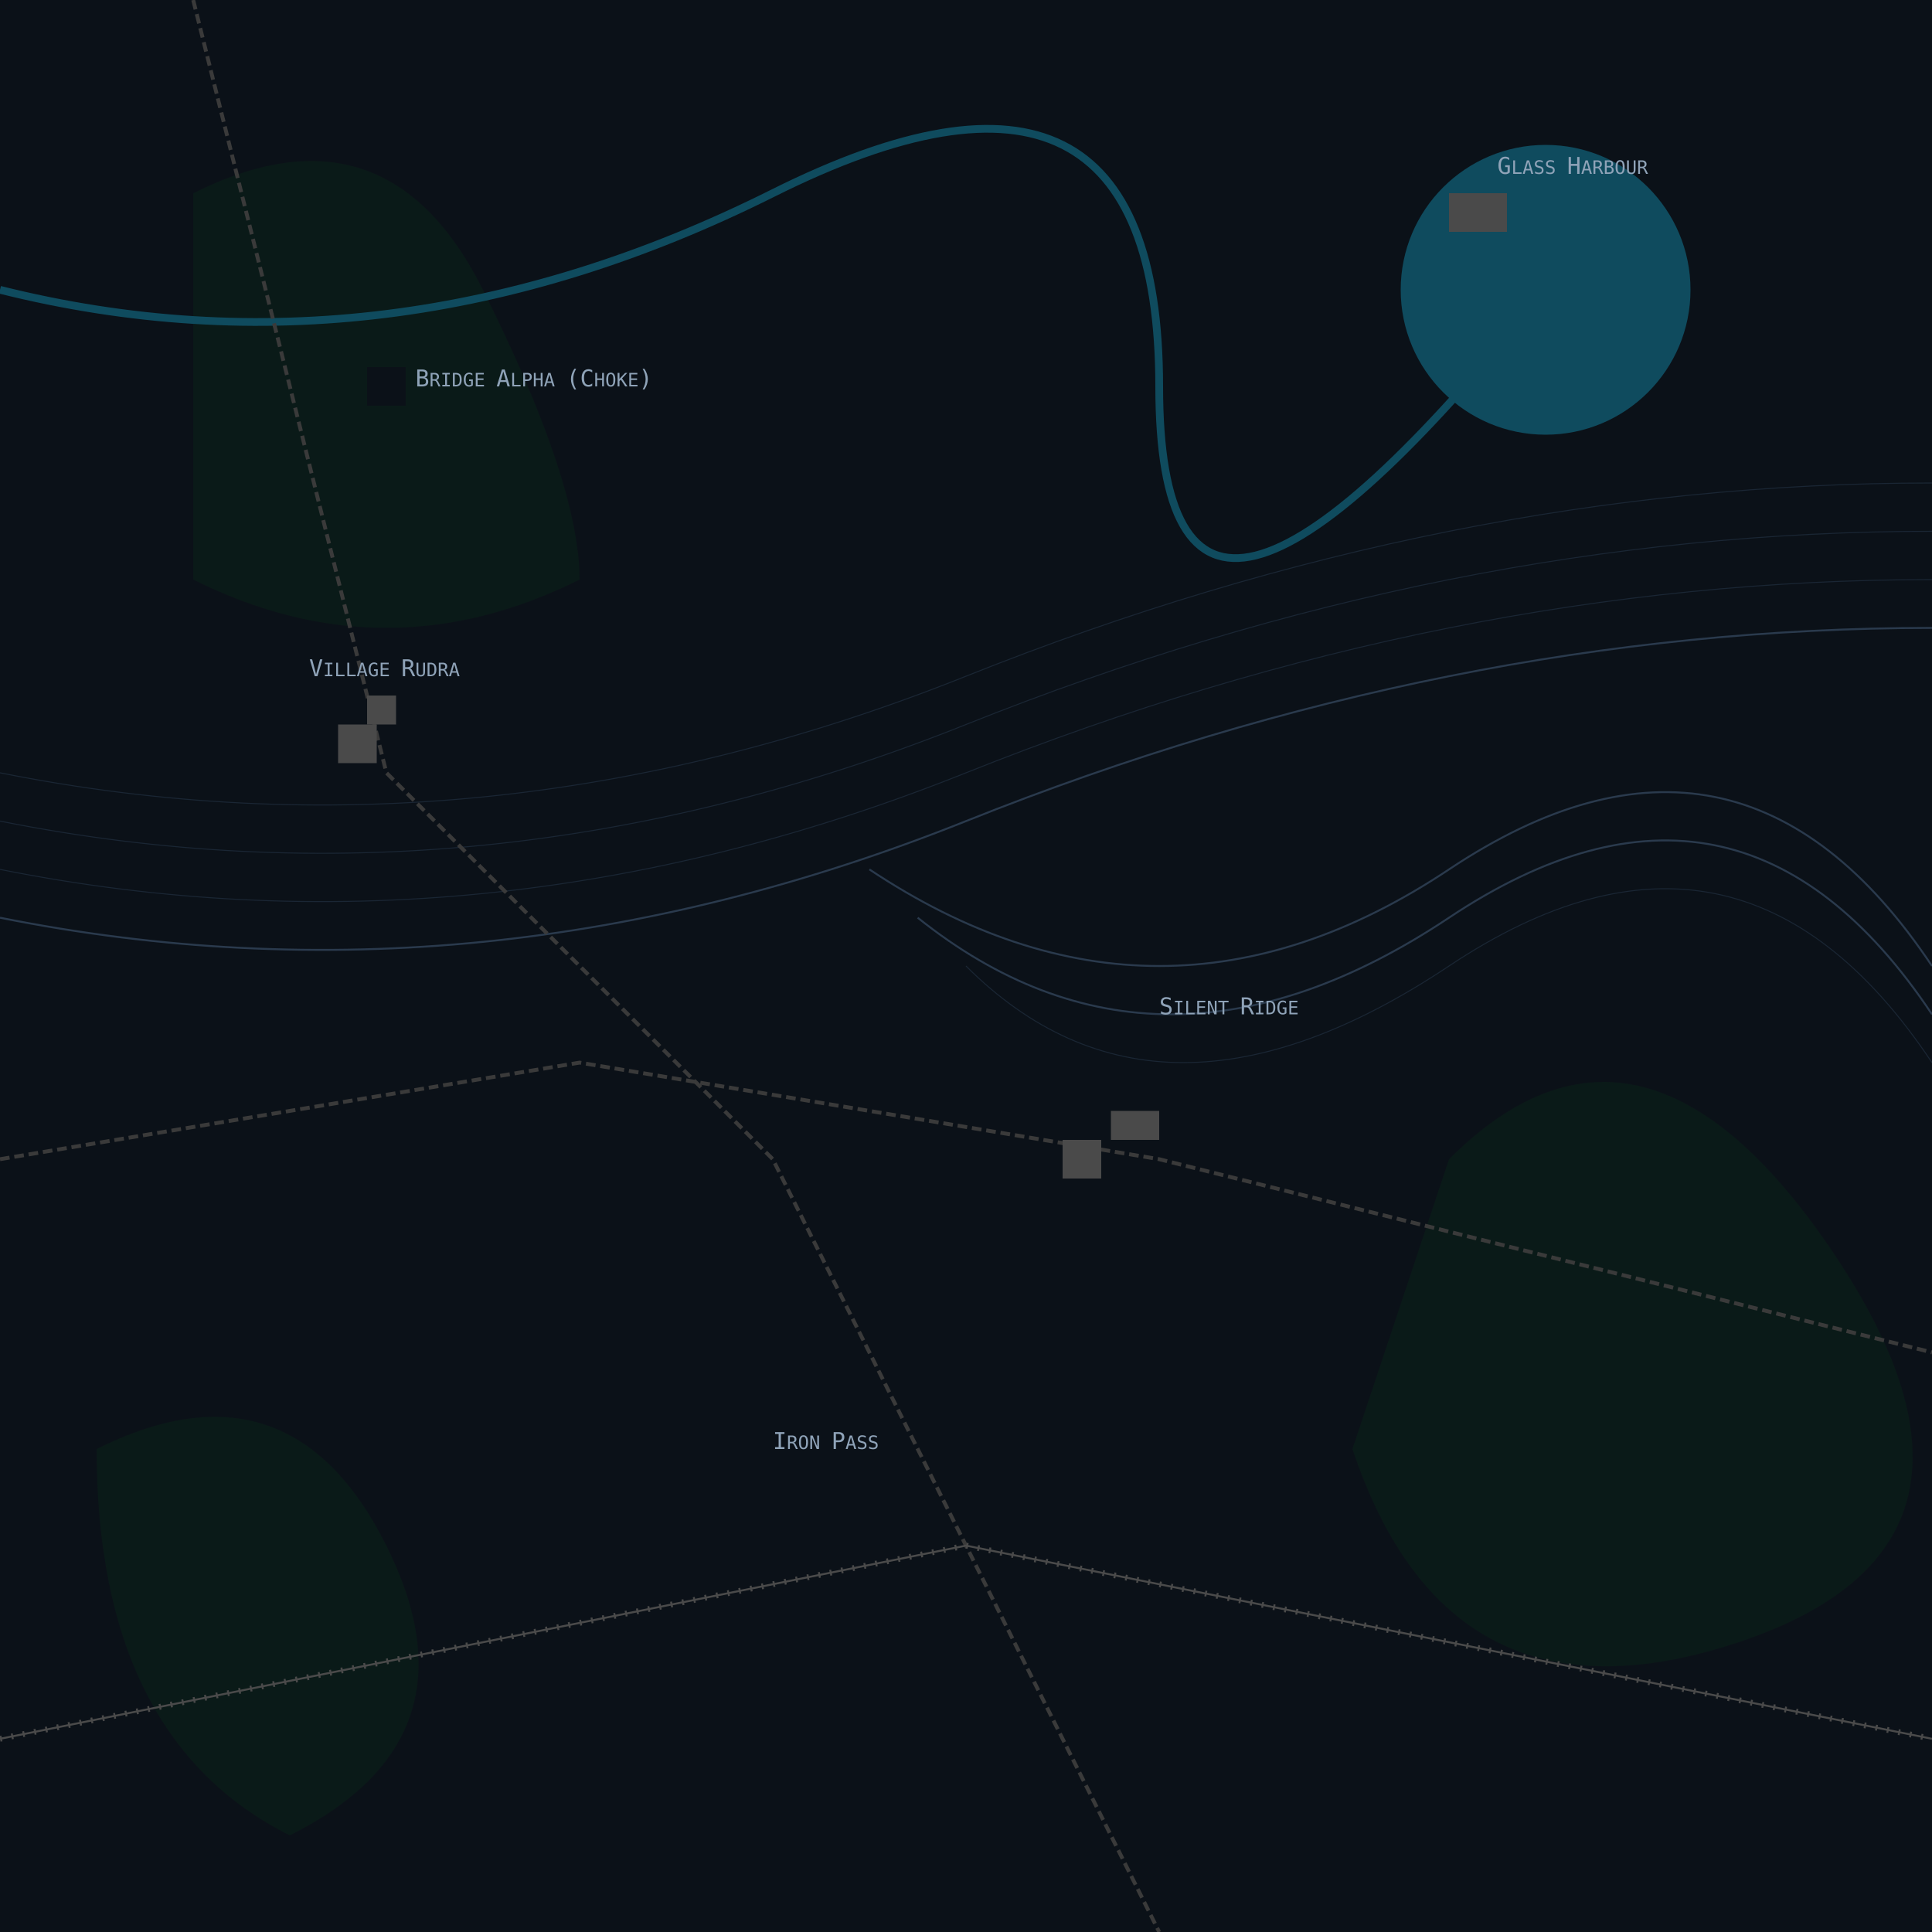
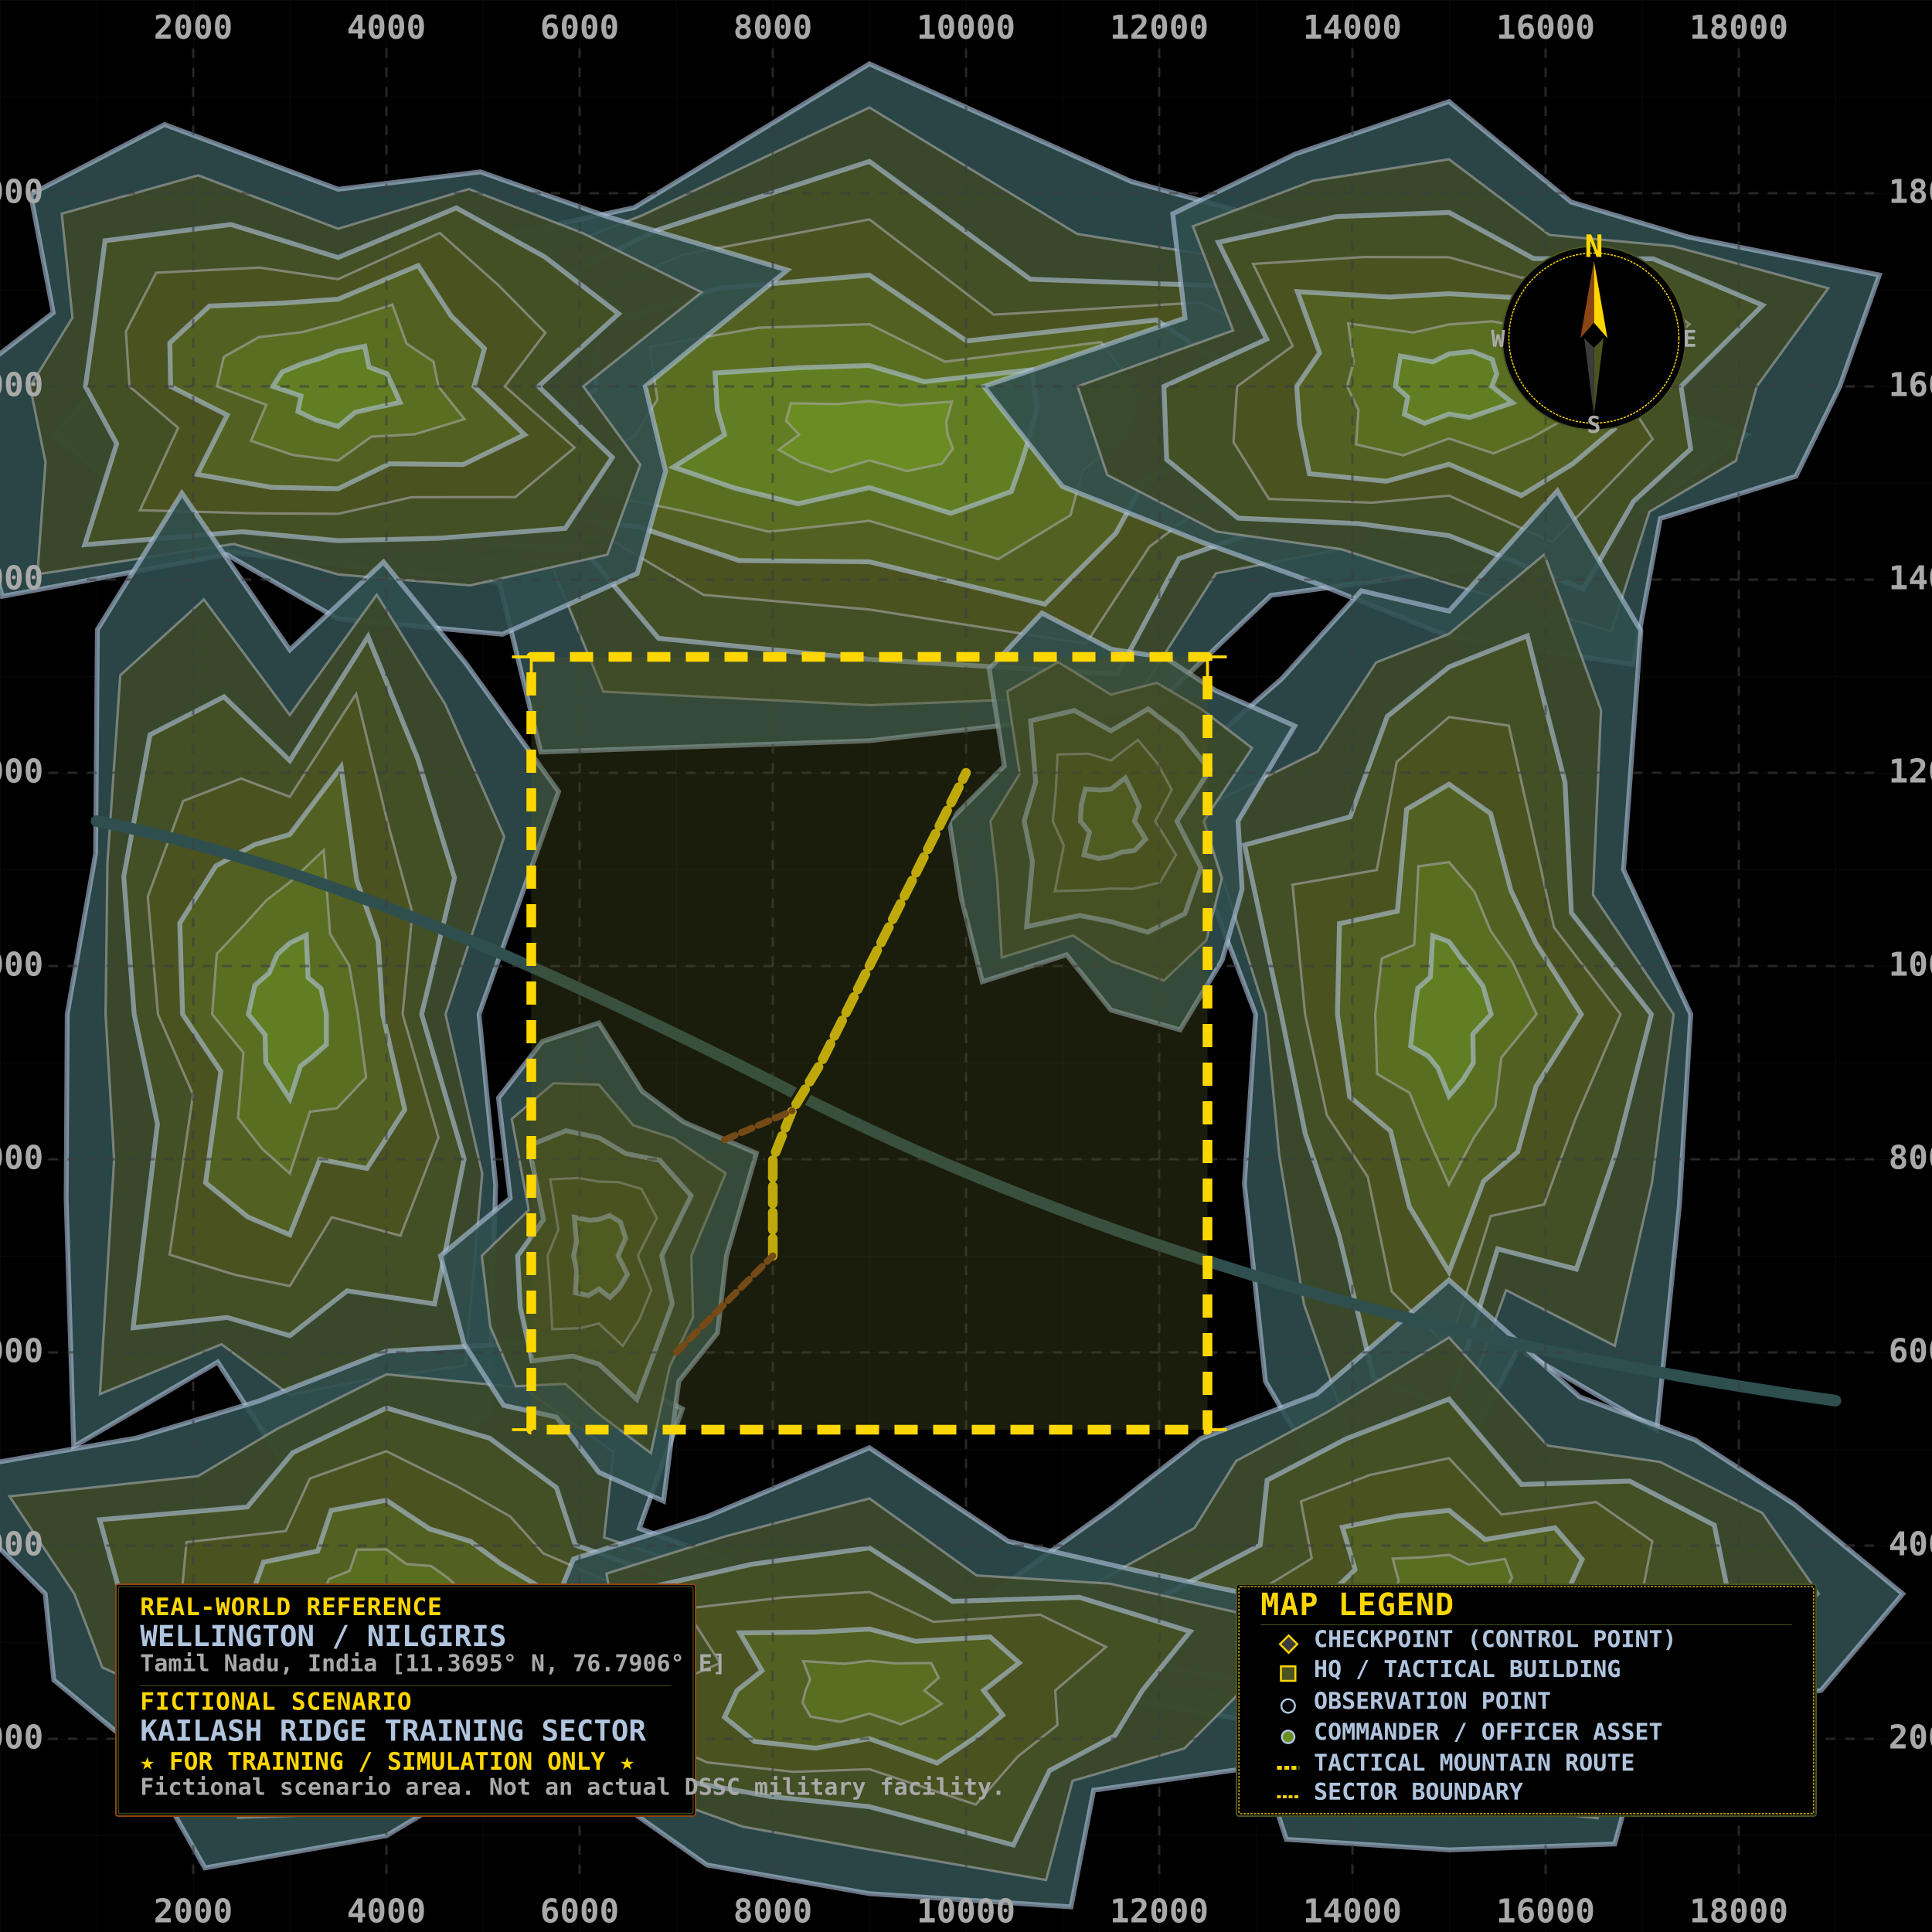
- <svg xmlns="http://www.w3.org/2000/svg" viewBox="0 0 2000 2000" width="2000" height="2000">
+ <svg xmlns="http://www.w3.org/2000/svg" viewBox="0 0 20000 20000" width="20000" height="20000">
  <defs>
    <style>
-       .bg { fill: #0B1118; }
-       .contour-light { stroke: #1A2634; stroke-width: 1; fill: none; }
-       .contour-bold { stroke: #2A3A4D; stroke-width: 2; fill: none; }
-       .water { stroke: #0f4b5e; stroke-width: 8; fill: none; }
-       .lake { fill: #0f4b5e; }
-       .forest { fill: #0a1f18; opacity: 0.6; }
-       .road { stroke: #3a3a3a; stroke-width: 4; fill: none; stroke-dasharray: 10 5; }
-       .rail { stroke: #4a4a4a; stroke-width: 2; fill: none; }
-       .rail-tie { stroke: #4a4a4a; stroke-width: 6; stroke-dasharray: 2 10; fill: none; }
-       .village { fill: #4a4a4a; }
-       .label { fill: #8FA3B8; font-family: 'JetBrains Mono', monospace; font-size: 24px; font-variant: small-caps; }
+       .bg { fill: #000000; }
+       .river { stroke: #2F4F4F; stroke-width: 120; fill: none; stroke-linecap: round; }
+       .road-saddle { stroke: #8B4513; stroke-width: 140; fill: none; stroke-linecap: round; }
+       .route-casing { stroke: #000000; stroke-width: 160; fill: none; stroke-linecap: round; }
+       .route-main { stroke: #FFD700; stroke-width: 100; stroke-dasharray: 180 90; fill: none; stroke-linecap: round; stroke-linejoin: round; }
+       .route-sec { stroke: #8B4513; stroke-width: 70; stroke-dasharray: 120 70; fill: none; stroke-linecap: round; }
+       
+       .sector-poly { fill: #4B5320; fill-opacity: 0.35; stroke: #FFD700; stroke-width: 100; stroke-dasharray: 240 160; stroke-linejoin: round; }
+       
+       .panel-bg { fill: #000000; stroke: #4B5320; stroke-width: 16; }
+       .panel-ref { fill: #000000; stroke: #8B4513; stroke-width: 16; }
+       .panel-accent { stroke: #FFD700; stroke-width: 10; fill: none; }
+       
+       .title-large { fill: #FFD700; font-family: 'Black Ops One', 'JetBrains Mono', monospace; font-size: 480px; font-weight: 900; letter-spacing: 16px; }
+       .title-sub { fill: #B0C4DE; font-family: 'JetBrains Mono', monospace; font-size: 320px; font-weight: 800; letter-spacing: 10px; }
+       .text-body { fill: #A9A9A9; font-family: 'JetBrains Mono', monospace; font-size: 240px; font-weight: 600; }
+       .text-steel { fill: #B0C4DE; font-family: 'JetBrains Mono', monospace; font-size: 300px; font-weight: 800; }
+       .text-gold { fill: #FFD700; font-family: 'JetBrains Mono', monospace; font-size: 250px; font-weight: 800; }
    </style>
+     <pattern id="military-grid" width="1000" height="1000" patternUnits="userSpaceOnUse">
+       <path d="M 1000 0 L 0 0 0 1000" fill="none" stroke="#3C3C3D" stroke-width="8" opacity="0.3" />
+     </pattern>
  </defs>
-   <rect class="bg" width="2000" height="2000" />
-   <path class="forest" d="M200,200 Q400,100 500,300 T600,600 Q400,700 200,600 Z" />
-   <path class="forest" d="M1500,1200 Q1700,1000 1900,1300 T1800,1700 Q1500,1800 1400,1500 Z" />
-   <path class="forest" d="M100,1500 Q300,1400 400,1600 T300,1900 Q100,1800 100,1500 Z" />
-   <path class="contour-light" d="M0,800 Q500,900 1000,700 T2000,500" />
-   <path class="contour-light" d="M0,850 Q500,950 1000,750 T2000,550" />
-   <path class="contour-light" d="M0,900 Q500,1000 1000,800 T2000,600" />
-   <path class="contour-bold" d="M0,950 Q500,1050 1000,850 T2000,650" />
-   <path class="contour-light" d="M1000,1000 Q1200,1200 1500,1000 T2000,1100" />
-   <path class="contour-bold" d="M950,950 Q1200,1150 1500,950 T2000,1050" />
-   <path class="contour-bold" d="M900,900 Q1200,1100 1500,900 T2000,1000" />
-   <path class="water" d="M0,300 Q400,400 800,200 T1200,400 T1600,300" />
-   <circle class="lake" cx="1600" cy="300" r="150" />
-   <path class="road" d="M200,0 L400,800 L800,1200 L1200,2000" />
-   <path class="road" d="M0,1200 L600,1100 L1200,1200 L2000,1400" />
-   <path class="rail" d="M0,1800 L1000,1600 L2000,1800" />
-   <path class="rail-tie" d="M0,1800 L1000,1600 L2000,1800" />
-   <rect class="village" x="350" y="750" width="40" height="40" />
-   <rect class="village" x="380" y="720" width="30" height="30" />
-   <rect class="village" x="1150" y="1150" width="50" height="30" />
-   <rect class="village" x="1100" y="1180" width="40" height="40" />
-   <rect class="village" x="1500" y="200" width="60" height="40" />
-   <rect class="bg" x="380" y="380" width="40" height="40" fill="#E6EDF3" />
-   <text x="430" y="400" class="label">Bridge Alpha (Choke)</text>
-   <text x="1200" y="1050" class="label">Silent Ridge</text>
-   <text x="800" y="1500" class="label">Iron Pass</text>
-   <text x="1550" y="180" class="label">Glass Harbour</text>
-   <text x="320" y="700" class="label">Village Rudra</text>
+   <rect class="bg" width="20000" height="20000" />
+   <rect width="20000" height="20000" fill="url(#military-grid)" />
+   <g id="mountain-massifs">
+     <path d="M 18084,4500 L 16399,5726 L 13157,6163 L 11932,7331 L 9000,7668 L 5598,7785 L 5169,6032 L 1948,5668 L 568,4500 L 1637,3280 L 4330,2632 L 6566,2149 L 9000,661 L 11713,1880 L 13996,2502 L 14902,3522 L 18084,4500 Z" fill="#2F4F4F" fill-opacity="0.88" stroke="#B0C4DE" stroke-width="50" stroke-opacity="0.6" />
+     <path d="M 17019,4500 L 14938,5484 L 12588,5935 L 11787,7192 L 9000,7300 L 6246,7160 L 5698,5821 L 2293,5611 L 1551,4500 L 3094,3521 L 4964,2885 L 6648,2229 L 9000,1113 L 11152,2422 L 13322,2771 L 14701,3556 L 17019,4500 Z" fill="#3B4928" fill-opacity="0.88" stroke="#A9A9A9" stroke-width="25" stroke-opacity="0.6" />
+     <path d="M 15688,4500 L 13660,5272 L 12206,5783 L 11567,6979 L 9000,6826 L 6817,6608 L 6038,5685 L 2821,5524 L 2801,4500 L 4367,3732 L 5409,3064 L 6806,2381 L 9000,1671 L 10666,2891 L 12835,2966 L 14316,3619 L 15688,4500 Z" fill="#445124" fill-opacity="0.88" stroke="#B0C4DE" stroke-width="50" stroke-opacity="0.6" />
+     <path d="M 14252,4500 L 12637,5103 L 11899,5660 L 11241,6664 L 9000,6310 L 7283,6158 L 6304,5578 L 3605,5394 L 4156,4500 L 5385,3901 L 5780,3212 L 7070,2636 L 9000,2271 L 10287,3257 L 12424,3131 L 13676,3725 L 14252,4500 Z" fill="#4B5320" fill-opacity="0.88" stroke="#A9A9A9" stroke-width="25" stroke-opacity="0.6" />
+     <path d="M 12874,4500 L 11851,4972 L 11551,5521 L 10817,6255 L 9000,5816 L 7651,5803 L 6612,5455 L 4625,5225 L 5452,4500 L 6167,4031 L 6192,3377 L 7431,2985 L 9000,2848 L 10005,3529 L 11971,3312 L 12800,3870 L 12874,4500 Z" fill="#536221" fill-opacity="0.88" stroke="#B0C4DE" stroke-width="50" stroke-opacity="0.6" />
+     <path d="M 11667,4500 L 11209,4866 L 11082,5333 L 10334,5788 L 9000,5392 L 7959,5505 L 7040,5284 L 5789,5032 L 6578,4500 L 6805,4136 L 6725,3590 L 7853,3392 L 9000,3356 L 9783,3744 L 11397,3541 L 11779,4039 L 11667,4500 Z" fill="#5B7122" fill-opacity="0.88" stroke="#A9A9A9" stroke-width="25" stroke-opacity="0.6" />
+     <path d="M 10662,4500 L 10584,4762 L 10470,5088 L 9843,5314 L 9000,5048 L 8260,5215 L 7612,5055 L 6971,4836 L 7501,4500 L 7425,4239 L 7402,3861 L 8281,3806 L 9000,3784 L 9568,3951 L 10679,3828 L 10741,4211 L 10662,4500 Z" fill="#638022" fill-opacity="0.88" stroke="#B0C4DE" stroke-width="50" stroke-opacity="0.6" />
+     <path d="M 9810,4500 L 9866,4644 L 9750,4800 L 9391,4877 L 9000,4766 L 8599,4887 L 8291,4784 L 8060,4656 L 8272,4500 L 8138,4357 L 8186,4174 L 8672,4183 L 9000,4151 L 9315,4196 L 9855,4158 L 9796,4368 L 9810,4500 Z" fill="#6B8E23" fill-opacity="0.88" stroke="#A9A9A9" stroke-width="25" stroke-opacity="0.6" />
+     <path d="M 19046,4000 L 18592,4930 L 17188,5367 L 16909,6881 L 15000,6590 L 13645,6045 L 12428,5608 L 10998,5036 L 10185,4000 L 12267,3293 L 12140,2213 L 13406,1595 L 15000,1051 L 16265,2092 L 17475,2453 L 19455,2847 L 19046,4000 Z" fill="#2F4F4F" fill-opacity="0.88" stroke="#B0C4DE" stroke-width="50" stroke-opacity="0.6" />
+     <path d="M 18186,4000 L 17972,4769 L 17075,5297 L 16681,6537 L 15000,6043 L 13883,5685 L 12596,5503 L 11462,4916 L 11155,4000 L 12765,3421 L 12349,2343 L 13589,1872 L 15000,1649 L 16039,2432 L 17321,2549 L 18926,2984 L 18186,4000 Z" fill="#3B4928" fill-opacity="0.88" stroke="#A9A9A9" stroke-width="25" stroke-opacity="0.6" />
+     <path d="M 17402,4000 L 17502,4648 L 16908,5192 L 16390,6098 L 15000,5545 L 14059,5420 L 12817,5364 L 12077,4757 L 12049,4000 L 13112,3511 L 12612,2508 L 13835,2242 L 15000,2199 L 15877,2677 L 17113,2679 L 18247,3160 L 17402,4000 Z" fill="#445124" fill-opacity="0.88" stroke="#B0C4DE" stroke-width="50" stroke-opacity="0.6" />
+     <path d="M 16755,4000 L 17109,4546 L 16644,5028 L 16068,5611 L 15000,5131 L 14202,5204 L 13136,5165 L 12769,4577 L 12806,4000 L 13382,3581 L 12972,2732 L 14113,2661 L 15000,2663 L 15746,2874 L 16809,2870 L 17490,3355 L 16755,4000 Z" fill="#4B5320" fill-opacity="0.88" stroke="#A9A9A9" stroke-width="25" stroke-opacity="0.6" />
+     <path d="M 16248,4000 L 16708,4442 L 16282,4801 L 15749,5130 L 15000,4806 L 14349,4982 L 13554,4904 L 13453,4400 L 13423,4000 L 13660,3653 L 13431,3019 L 14387,3075 L 15000,3040 L 15612,3077 L 16405,3122 L 16741,3549 L 16248,4000 Z" fill="#536221" fill-opacity="0.88" stroke="#B0C4DE" stroke-width="50" stroke-opacity="0.6" />
+     <path d="M 15836,4000 L 16233,4319 L 15852,4532 L 15460,4694 L 15000,4540 L 14527,4713 L 14038,4601 L 14063,4243 L 13945,4000 L 14013,3744 L 13956,3348 L 14630,3442 L 15000,3358 L 15447,3326 L 15934,3416 L 16067,3724 L 15836,4000 Z" fill="#5B7122" fill-opacity="0.88" stroke="#A9A9A9" stroke-width="25" stroke-opacity="0.6" />
+     <path d="M 15444,4000 L 15657,4170 L 15407,4255 L 15213,4322 L 15000,4286 L 14747,4382 L 14538,4289 L 14572,4111 L 14446,4000 L 14466,3862 L 14497,3685 L 14832,3746 L 15000,3663 L 15240,3638 L 15448,3720 L 15493,3872 L 15444,4000 Z" fill="#638022" fill-opacity="0.88" stroke="#B0C4DE" stroke-width="50" stroke-opacity="0.6" />
+     <path d="M 6680,4000 L 6890,4878 L 6597,5936 L 5200,6566 L 3500,6408 L 2347,5740 L 23,6173 L -294,4982 L -439,4000 L 551,3237 L 317,2011 L 1703,1289 L 3500,1959 L 4972,1779 L 6303,2248 L 8150,2796 L 6680,4000 Z" fill="#2F4F4F" fill-opacity="0.88" stroke="#B0C4DE" stroke-width="50" stroke-opacity="0.6" />
+     <path d="M 6038,4000 L 6628,4810 L 6287,5742 L 4865,6060 L 3500,5947 L 2419,5631 L 387,5945 L 471,4784 L 311,4000 L 750,3288 L 639,2212 L 2052,1815 L 3500,2368 L 4854,1957 L 6036,2415 L 7263,3026 L 6038,4000 Z" fill="#3B4928" fill-opacity="0.88" stroke="#A9A9A9" stroke-width="25" stroke-opacity="0.6" />
+     <path d="M 5574,4000 L 6339,4735 L 5852,5470 L 4542,5572 L 3500,5597 L 2503,5504 L 877,5639 L 1208,4593 L 884,4000 L 976,3347 L 1087,2492 L 2389,2324 L 3500,2666 L 4724,2152 L 5642,2661 L 6404,3248 L 5574,4000 Z" fill="#445124" fill-opacity="0.88" stroke="#B0C4DE" stroke-width="50" stroke-opacity="0.6" />
+     <path d="M 5226,4000 L 5948,4634 L 5334,5146 L 4260,5147 L 3500,5319 L 2629,5314 L 1449,5282 L 1844,4429 L 1340,4000 L 1303,3431 L 1617,2823 L 2685,2770 L 3500,2890 L 4553,2411 L 5166,2959 L 5646,3445 L 5226,4000 Z" fill="#4B5320" fill-opacity="0.88" stroke="#A9A9A9" stroke-width="25" stroke-opacity="0.6" />
+     <path d="M 4908,4000 L 5431,4500 L 4795,4809 L 4031,4801 L 3500,5060 L 2808,5045 L 2042,4911 L 2352,4297 L 1766,4000 L 1758,3549 L 2168,3168 L 2928,3137 L 3500,3097 L 4329,2749 L 4669,3269 L 5015,3608 L 4908,4000 Z" fill="#536221" fill-opacity="0.88" stroke="#B0C4DE" stroke-width="50" stroke-opacity="0.6" />
+     <path d="M 4538,4000 L 4809,4339 L 4293,4496 L 3845,4520 L 3500,4769 L 3029,4710 L 2598,4564 L 2756,4192 L 2245,4000 L 2317,3694 L 2682,3489 L 3128,3438 L 3500,3336 L 4062,3153 L 4209,3557 L 4488,3744 L 4538,4000 Z" fill="#5B7122" fill-opacity="0.88" stroke="#A9A9A9" stroke-width="25" stroke-opacity="0.6" />
+     <path d="M 4068,4000 L 4142,4166 L 3862,4226 L 3678,4268 L 3500,4415 L 3270,4347 L 3084,4260 L 3116,4099 L 2824,4000 L 2921,3850 L 3126,3766 L 3309,3711 L 3500,3637 L 3776,3584 L 3820,3800 L 4006,3869 L 4068,4000 Z" fill="#638022" fill-opacity="0.88" stroke="#B0C4DE" stroke-width="50" stroke-opacity="0.6" />
+     <path d="M 4959,10500 L 5131,12265 L 5065,14629 L 3994,15300 L 3000,15255 L 2254,14100 L 763,14974 L 685,12418 L 696,10500 L 990,8835 L 1008,6517 L 1883,5106 L 3000,6727 L 3970,5818 L 4819,6862 L 5783,8195 L 4959,10500 Z" fill="#2F4F4F" fill-opacity="0.88" stroke="#B0C4DE" stroke-width="50" stroke-opacity="0.6" />
+     <path d="M 4612,10500 L 4992,12150 L 4818,14135 L 3784,14285 L 3000,14440 L 2293,13916 L 1035,14431 L 1181,12007 L 1093,10500 L 1112,8936 L 1245,6990 L 2111,6206 L 3000,7402 L 3900,6157 L 4607,7286 L 5220,8661 L 4612,10500 Z" fill="#3B4928" fill-opacity="0.88" stroke="#A9A9A9" stroke-width="25" stroke-opacity="0.6" />
+     <path d="M 4365,10500 L 4805,11995 L 4499,13498 L 3593,13363 L 3000,13827 L 2350,13638 L 1378,13745 L 1630,11635 L 1389,10500 L 1281,9076 L 1553,7606 L 2319,7213 L 3000,7874 L 3810,6590 L 4324,7852 L 4705,9088 L 4365,10500 Z" fill="#445124" fill-opacity="0.88" stroke="#B0C4DE" stroke-width="50" stroke-opacity="0.6" />
+     <path d="M 4168,10500 L 4539,11775 L 4146,12792 L 3435,12601 L 3000,13313 L 2441,13199 L 1756,12989 L 1998,11330 L 1635,10500 L 1530,9283 L 1896,8292 L 2494,8059 L 3000,8248 L 3687,7183 L 4006,8489 L 4269,9448 L 4168,10500 Z" fill="#4B5320" fill-opacity="0.88" stroke="#A9A9A9" stroke-width="25" stroke-opacity="0.6" />
+     <path d="M 3962,10500 L 4191,11487 L 3798,12096 L 3311,12002 L 3000,12783 L 2565,12598 L 2128,12244 L 2286,11092 L 1890,10500 L 1861,9556 L 2233,8966 L 2636,8743 L 3000,8638 L 3531,7938 L 3693,9114 L 3915,9742 L 3962,10500 Z" fill="#536221" fill-opacity="0.88" stroke="#B0C4DE" stroke-width="50" stroke-opacity="0.6" />
+     <path d="M 3705,10500 L 3790,11154 L 3487,11474 L 3209,11509 L 3000,12149 L 2712,11891 L 2464,11573 L 2520,10898 L 2196,10500 L 2244,9874 L 2534,9567 L 2756,9321 L 3000,9132 L 3352,8800 L 3417,9666 L 3614,9991 L 3705,10500 Z" fill="#5B7122" fill-opacity="0.88" stroke="#A9A9A9" stroke-width="25" stroke-opacity="0.6" />
+     <path d="M 3379,10500 L 3379,10814 L 3225,10949 L 3111,11036 L 3000,11378 L 2862,11164 L 2751,10999 L 2744,10712 L 2571,10500 L 2638,10200 L 2786,10072 L 2871,9879 L 3000,9762 L 3170,9681 L 3190,10121 L 3323,10233 L 3379,10500 Z" fill="#638022" fill-opacity="0.88" stroke="#B0C4DE" stroke-width="50" stroke-opacity="0.6" />
+     <path d="M 17503,10500 L 17385,12475 L 17151,14802 L 15718,13966 L 15000,15335 L 13921,15708 L 13100,14301 L 12882,12255 L 12998,10500 L 12071,8074 L 13265,7030 L 14092,6116 L 15000,6326 L 16122,5082 L 16986,6529 L 16807,9003 L 17503,10500 Z" fill="#2F4F4F" fill-opacity="0.88" stroke="#B0C4DE" stroke-width="50" stroke-opacity="0.6" />
+     <path d="M 17325,10500 L 17102,12241 L 16716,13932 L 15591,13356 L 15000,15005 L 14051,15080 L 13499,13503 L 13242,11956 L 13104,10500 L 12432,8372 L 13640,7780 L 14246,6857 L 15000,6562 L 15986,5740 L 16574,7351 L 16491,9264 L 17325,10500 Z" fill="#3B4928" fill-opacity="0.88" stroke="#A9A9A9" stroke-width="25" stroke-opacity="0.6" />
+     <path d="M 17095,10500 L 16727,11931 L 16319,13138 L 15503,12929 L 15000,14568 L 14220,14268 L 13860,12780 L 13511,11734 L 13263,10500 L 12884,8747 L 13978,8456 L 14361,7416 L 15000,6904 L 15811,6582 L 16201,8098 L 16267,9450 L 17095,10500 Z" fill="#445124" fill-opacity="0.88" stroke="#B0C4DE" stroke-width="50" stroke-opacity="0.6" />
+     <path d="M 16776,10500 L 16309,11584 L 15985,12469 L 15432,12588 L 15000,13954 L 14406,13369 L 14159,12183 L 13736,11547 L 13510,10500 L 13380,9158 L 14253,9006 L 14459,7887 L 15000,7423 L 15619,7511 L 15890,8720 L 16087,9600 L 16776,10500 Z" fill="#4B5320" fill-opacity="0.88" stroke="#A9A9A9" stroke-width="25" stroke-opacity="0.6" />
+     <path d="M 16369,10500 L 15901,11246 L 15712,11924 L 15358,12228 L 15000,13166 L 14588,12489 L 14395,11709 L 13971,11353 L 13845,10500 L 13866,9561 L 14466,9432 L 14561,8378 L 15000,8118 L 15431,8421 L 15641,9218 L 15896,9758 L 16369,10500 Z" fill="#536221" fill-opacity="0.88" stroke="#B0C4DE" stroke-width="50" stroke-opacity="0.6" />
+     <path d="M 15907,10500 L 15542,10949 L 15479,11458 L 15263,11769 L 15000,12265 L 14750,11709 L 14593,11315 L 14255,11117 L 14236,10500 L 14303,9922 L 14640,9780 L 14683,8968 L 15000,8924 L 15263,9231 L 15432,9637 L 15656,9957 L 15907,10500 Z" fill="#5B7122" fill-opacity="0.88" stroke="#A9A9A9" stroke-width="25" stroke-opacity="0.6" />
+     <path d="M 15436,10500 L 15247,10704 L 15252,11004 L 15142,11183 L 15000,11347 L 14885,11056 L 14784,10933 L 14603,10829 L 14636,10500 L 14676,10231 L 14807,10115 L 14831,9686 L 15000,9748 L 15121,9914 L 15228,10043 L 15352,10208 L 15436,10500 Z" fill="#638022" fill-opacity="0.88" stroke="#B0C4DE" stroke-width="50" stroke-opacity="0.6" />
+     <path d="M 8492,16500 L 7954,17524 L 7056,18410 L 5188,18292 L 4000,19003 L 2121,19336 L 1424,18110 L 557,17391 L 468,16500 L -767,15266 L 1416,14885 L 2677,14504 L 4000,13987 L 5733,13885 L 7064,14585 L 6618,15822 L 8492,16500 Z" fill="#2F4F4F" fill-opacity="0.88" stroke="#B0C4DE" stroke-width="50" stroke-opacity="0.6" />
+     <path d="M 8030,16500 L 7223,17334 L 6344,17965 L 5020,18039 L 4000,18764 L 2464,18818 L 2056,17715 L 1059,17261 L 770,16500 L 99,15490 L 2049,15281 L 2868,14792 L 4000,14227 L 5414,14366 L 6351,15031 L 6254,15916 L 8030,16500 Z" fill="#3B4928" fill-opacity="0.88" stroke="#A9A9A9" stroke-width="25" stroke-opacity="0.6" />
+     <path d="M 7395,16500 L 6426,17128 L 5754,17596 L 4879,17826 L 4000,18418 L 2834,18259 L 2566,17396 L 1495,17149 L 1245,16500 L 1032,15732 L 2560,15600 L 3031,15038 L 4000,14575 L 5068,14888 L 5760,15400 L 5955,15994 L 7395,16500 Z" fill="#445124" fill-opacity="0.88" stroke="#B0C4DE" stroke-width="50" stroke-opacity="0.6" />
+     <path d="M 6599,16500 L 5662,16930 L 5278,17299 L 4724,17593 L 4000,17972 L 3191,17721 L 2962,17149 L 1964,17027 L 1880,16500 L 1931,15964 L 2958,15849 L 3208,15305 L 4000,15023 L 4736,15389 L 5282,15699 L 5624,16080 L 6599,16500 Z" fill="#4B5320" fill-opacity="0.88" stroke="#A9A9A9" stroke-width="25" stroke-opacity="0.6" />
+     <path d="M 5710,16500 L 5001,16759 L 4868,17043 L 4527,17296 L 4000,17467 L 3505,17247 L 3292,16943 L 2535,16879 L 2610,16500 L 2728,16171 L 3289,16056 L 3428,15636 L 4000,15530 L 4446,15827 L 4871,15956 L 5190,16192 L 5710,16500 Z" fill="#536221" fill-opacity="0.88" stroke="#B0C4DE" stroke-width="50" stroke-opacity="0.6" />
+     <path d="M 4817,16500 L 4458,16619 L 4461,16788 L 4281,16924 L 4000,16960 L 3770,16847 L 3619,16738 L 3225,16701 L 3343,16500 L 3406,16346 L 3618,16261 L 3696,16042 L 4000,16039 L 4206,16190 L 4462,16211 L 4637,16335 L 4817,16500 Z" fill="#5B7122" fill-opacity="0.88" stroke="#A9A9A9" stroke-width="25" stroke-opacity="0.6" />
+     <path d="M 19697,16500 L 18853,17498 L 17069,17793 L 16716,19089 L 15000,19150 L 13316,19041 L 12909,17807 L 11123,17504 L 10259,16500 L 11523,15600 L 12429,14893 L 13629,14432 L 15000,13251 L 16352,14460 L 17549,14907 L 18575,15574 L 19697,16500 Z" fill="#2F4F4F" fill-opacity="0.88" stroke="#B0C4DE" stroke-width="50" stroke-opacity="0.6" />
+     <path d="M 18828,16500 L 17949,17263 L 16785,17616 L 16539,18822 L 15000,18654 L 13705,18454 L 13196,17627 L 11507,17404 L 11136,16500 L 12365,15818 L 12797,15123 L 13749,14613 L 15000,13846 L 16018,14964 L 17185,15134 L 18242,15661 L 18828,16500 Z" fill="#3B4928" fill-opacity="0.88" stroke="#A9A9A9" stroke-width="25" stroke-opacity="0.6" />
+     <path d="M 17892,16500 L 17205,17071 L 16548,17468 L 16295,18453 L 15000,18117 L 14028,17967 L 13437,17477 L 12052,17263 L 12078,16500 L 13046,15994 L 13117,15323 L 13936,14894 L 15000,14483 L 15751,15367 L 16868,15332 L 17747,15789 L 17892,16500 Z" fill="#445124" fill-opacity="0.88" stroke="#B0C4DE" stroke-width="50" stroke-opacity="0.6" />
+     <path d="M 16998,16500 L 16609,16917 L 16283,17302 L 15989,17993 L 15000,17606 L 14289,17572 L 13706,17308 L 12744,17084 L 12980,16500 L 13579,16132 L 13467,15542 L 14183,15268 L 15000,15095 L 15544,15678 L 16522,15549 L 17105,15955 L 16998,16500 Z" fill="#4B5320" fill-opacity="0.88" stroke="#A9A9A9" stroke-width="25" stroke-opacity="0.6" />
+     <path d="M 16216,16500 L 16097,16784 L 15937,17086 L 15649,17480 L 15000,17165 L 14516,17230 L 14056,17090 L 13521,16883 L 13769,16500 L 14028,16248 L 13896,15810 L 14466,15694 L 15000,15635 L 15373,15937 L 16097,15815 L 16379,16143 L 16216,16500 Z" fill="#536221" fill-opacity="0.88" stroke="#B0C4DE" stroke-width="50" stroke-opacity="0.6" />
+     <path d="M 15564,16500 L 15585,16651 L 15500,16812 L 15310,16967 L 15000,16805 L 14743,16888 L 14496,16815 L 14297,16682 L 14429,16500 L 14478,16365 L 14417,16135 L 14748,16120 L 15000,16095 L 15202,16196 L 15580,16138 L 15653,16331 L 15564,16500 Z" fill="#5B7122" fill-opacity="0.88" stroke="#A9A9A9" stroke-width="25" stroke-opacity="0.6" />
+     <path d="M 13912,17500 L 13171,18268 L 11322,18532 L 11087,19740 L 9000,19603 L 7317,19306 L 6398,18656 L 4530,18323 L 3527,17500 L 5634,16880 L 5937,16138 L 7321,15699 L 9000,14987 L 10439,15956 L 11783,16263 L 13622,16649 L 13912,17500 Z" fill="#2F4F4F" fill-opacity="0.88" stroke="#B0C4DE" stroke-width="50" stroke-opacity="0.6" />
+     <path d="M 12855,17500 L 12260,18100 L 11103,18435 L 10829,19462 L 9000,19146 L 7687,18909 L 6663,18539 L 5059,18225 L 4678,17500 L 6411,17023 L 6278,16290 L 7512,15903 L 9000,15512 L 10110,16309 L 11488,16394 L 13068,16751 L 12855,17500 Z" fill="#3B4928" fill-opacity="0.88" stroke="#A9A9A9" stroke-width="25" stroke-opacity="0.6" />
+     <path d="M 11826,17500 L 11541,17968 L 10865,18329 L 10491,19100 L 9000,18703 L 7977,18598 L 6948,18412 L 5780,18093 L 5800,17500 L 6995,17131 L 6641,16451 L 7782,16193 L 9000,16024 L 9860,16577 L 11172,16535 L 12321,16889 L 11826,17500 Z" fill="#445124" fill-opacity="0.88" stroke="#B0C4DE" stroke-width="50" stroke-opacity="0.6" />
+     <path d="M 10924,17500 L 10947,17858 L 10537,18183 L 10101,18681 L 9000,18315 L 8216,18342 L 7323,18245 L 6627,17937 L 6795,17500 L 7455,17216 L 7093,16652 L 8103,16538 L 9000,16480 L 9662,16789 L 10767,16715 L 11450,17049 L 10924,17500 Z" fill="#4B5320" fill-opacity="0.88" stroke="#A9A9A9" stroke-width="25" stroke-opacity="0.6" />
+     <path d="M 10183,17500 L 10380,17754 L 10095,17987 L 9700,18251 L 9000,17999 L 8443,18097 L 7811,18028 L 7500,17776 L 7630,17500 L 7888,17295 L 7658,16903 L 8436,16895 L 9000,16864 L 9475,16990 L 10249,16945 L 10551,17214 L 10183,17500 Z" fill="#536221" fill-opacity="0.88" stroke="#B0C4DE" stroke-width="50" stroke-opacity="0.6" />
+     <path d="M 9569,17500 L 9748,17638 L 9564,17750 L 9326,17850 L 9000,17739 L 8698,17825 L 8390,17771 L 8308,17627 L 8338,17500 L 8386,17387 L 8313,17195 L 8742,17223 L 9000,17192 L 9262,17219 L 9640,17215 L 9718,17368 L 9569,17500 Z" fill="#5B7122" fill-opacity="0.88" stroke="#A9A9A9" stroke-width="25" stroke-opacity="0.6" />
+     <path d="M 7521,13000 L 7428,13799 L 7027,14299 L 6869,15540 L 6200,15242 L 5760,14669 L 5214,14549 L 4803,13909 L 4560,13000 L 5282,12403 L 5160,11366 L 5615,10781 L 6200,10589 L 6649,11298 L 7080,11617 L 7831,11938 L 7521,13000 Z" fill="#2F4F4F" fill-opacity="0.88" stroke="#B0C4DE" stroke-width="50" stroke-opacity="0.6" />
+     <path d="M 7157,13000 L 7175,13635 L 6932,14150 L 6738,15043 L 6200,14637 L 5851,14325 L 5341,14350 L 5075,13732 L 4988,13000 L 5473,12526 L 5298,11583 L 5729,11214 L 6200,11228 L 6556,11649 L 6975,11783 L 7512,12146 L 7157,13000 Z" fill="#3B4928" fill-opacity="0.88" stroke="#A9A9A9" stroke-width="25" stroke-opacity="0.6" />
+     <path d="M 6850,13000 L 6960,13495 L 6797,13938 L 6592,14487 L 6200,14121 L 5926,14038 L 5508,14088 L 5385,13530 L 5359,13000 L 5626,12626 L 5475,11861 L 5859,11705 L 6200,11778 L 6479,11942 L 6829,12011 L 7155,12378 L 6850,13000 Z" fill="#445124" fill-opacity="0.88" stroke="#B0C4DE" stroke-width="50" stroke-opacity="0.6" />
+     <path d="M 6603,13000 L 6743,13354 L 6619,13659 L 6446,13934 L 6200,13700 L 6002,13750 L 5717,13759 L 5694,13330 L 5669,13000 L 5780,12727 L 5696,12208 L 5988,12195 L 6200,12232 L 6401,12237 L 6641,12308 L 6800,12609 L 6603,13000 Z" fill="#4B5320" fill-opacity="0.88" stroke="#A9A9A9" stroke-width="25" stroke-opacity="0.6" />
+     <path d="M 6398,13000 L 6495,13192 L 6412,13333 L 6314,13431 L 6200,13344 L 6092,13411 L 5956,13383 L 5970,13150 L 5938,13000 L 5967,12849 L 5945,12600 L 6103,12633 L 6200,12622 L 6310,12583 L 6423,12650 L 6477,12820 L 6398,13000 Z" fill="#536221" fill-opacity="0.88" stroke="#B0C4DE" stroke-width="50" stroke-opacity="0.6" />
+     <path d="M 12816,8500 L 12858,9203 L 12652,9940 L 12216,10661 L 11500,10456 L 11041,9884 L 10169,10163 L 9952,9302 L 9827,8500 L 10397,7929 L 10240,6925 L 10786,6347 L 11500,6720 L 12061,6808 L 12582,7148 L 13403,7515 L 12816,8500 Z" fill="#2F4F4F" fill-opacity="0.88" stroke="#B0C4DE" stroke-width="50" stroke-opacity="0.6" />
+     <path d="M 12460,8500 L 12648,9095 L 12487,9734 L 12047,10152 L 11500,9949 L 11107,9684 L 10370,9912 L 10323,9109 L 10254,8500 L 10556,8011 L 10427,7158 L 10955,6854 L 11500,7191 L 11974,7069 L 12431,7337 L 12961,7744 L 12460,8500 Z" fill="#3B4928" fill-opacity="0.88" stroke="#A9A9A9" stroke-width="25" stroke-opacity="0.6" />
+     <path d="M 12183,8500 L 12432,8983 L 12266,9458 L 11881,9650 L 11500,9541 L 11176,9477 L 10627,9592 L 10688,8920 L 10602,8500 L 10721,8096 L 10669,7461 L 11121,7355 L 11500,7565 L 11885,7338 L 12224,7595 L 12524,7970 L 12183,8500 Z" fill="#445124" fill-opacity="0.88" stroke="#B0C4DE" stroke-width="50" stroke-opacity="0.6" />
+     <path d="M 11959,8500 L 12174,8849 L 12009,9136 L 11732,9201 L 11500,9198 L 11262,9217 L 10920,9225 L 11012,8753 L 10898,8500 L 10928,8204 L 10948,7810 L 11269,7802 L 11500,7873 L 11779,7659 L 11980,7899 L 12130,8174 L 11959,8500 Z" fill="#4B5320" fill-opacity="0.88" stroke="#A9A9A9" stroke-width="25" stroke-opacity="0.6" />
+     <path d="M 11744,8500 L 11860,8686 L 11744,8805 L 11607,8822 L 11500,8868 L 11372,8887 L 11221,8849 L 11278,8615 L 11184,8500 L 11192,8340 L 11235,8168 L 11394,8179 L 11500,8168 L 11649,8052 L 11730,8213 L 11793,8348 L 11744,8500 Z" fill="#536221" fill-opacity="0.88" stroke="#B0C4DE" stroke-width="50" stroke-opacity="0.6" />
+   </g>
+   <g id="streams">
+     <path class="river" d="M 1000,8500 C 3500,9000 6000,10200 8000,11200 C 10500,12500 14000,13800 19000,14500" />
+   </g>
+   <g id="grid">
+     <line x1="2000" y1="500" x2="2000" y2="19500" stroke="#3C3C3D" stroke-width="25" stroke-dasharray="100 100" opacity="0.6" />
+     <line x1="500" y1="18000" x2="19500" y2="18000" stroke="#3C3C3D" stroke-width="25" stroke-dasharray="100 100" opacity="0.6" />
+     <line x1="4000" y1="500" x2="4000" y2="19500" stroke="#3C3C3D" stroke-width="25" stroke-dasharray="100 100" opacity="0.6" />
+     <line x1="500" y1="16000" x2="19500" y2="16000" stroke="#3C3C3D" stroke-width="25" stroke-dasharray="100 100" opacity="0.6" />
+     <line x1="6000" y1="500" x2="6000" y2="19500" stroke="#3C3C3D" stroke-width="25" stroke-dasharray="100 100" opacity="0.6" />
+     <line x1="500" y1="14000" x2="19500" y2="14000" stroke="#3C3C3D" stroke-width="25" stroke-dasharray="100 100" opacity="0.6" />
+     <line x1="8000" y1="500" x2="8000" y2="19500" stroke="#3C3C3D" stroke-width="25" stroke-dasharray="100 100" opacity="0.6" />
+     <line x1="500" y1="12000" x2="19500" y2="12000" stroke="#3C3C3D" stroke-width="25" stroke-dasharray="100 100" opacity="0.6" />
+     <line x1="10000" y1="500" x2="10000" y2="19500" stroke="#3C3C3D" stroke-width="25" stroke-dasharray="100 100" opacity="0.6" />
+     <line x1="500" y1="10000" x2="19500" y2="10000" stroke="#3C3C3D" stroke-width="25" stroke-dasharray="100 100" opacity="0.6" />
+     <line x1="12000" y1="500" x2="12000" y2="19500" stroke="#3C3C3D" stroke-width="25" stroke-dasharray="100 100" opacity="0.6" />
+     <line x1="500" y1="8000" x2="19500" y2="8000" stroke="#3C3C3D" stroke-width="25" stroke-dasharray="100 100" opacity="0.6" />
+     <line x1="14000" y1="500" x2="14000" y2="19500" stroke="#3C3C3D" stroke-width="25" stroke-dasharray="100 100" opacity="0.6" />
+     <line x1="500" y1="6000" x2="19500" y2="6000" stroke="#3C3C3D" stroke-width="25" stroke-dasharray="100 100" opacity="0.6" />
+     <line x1="16000" y1="500" x2="16000" y2="19500" stroke="#3C3C3D" stroke-width="25" stroke-dasharray="100 100" opacity="0.6" />
+     <line x1="500" y1="4000" x2="19500" y2="4000" stroke="#3C3C3D" stroke-width="25" stroke-dasharray="100 100" opacity="0.6" />
+     <line x1="18000" y1="500" x2="18000" y2="19500" stroke="#3C3C3D" stroke-width="25" stroke-dasharray="100 100" opacity="0.6" />
+     <line x1="500" y1="2000" x2="19500" y2="2000" stroke="#3C3C3D" stroke-width="25" stroke-dasharray="100 100" opacity="0.6" />
+     <text x="2000" y="400" fill="#A9A9A9" font-family="'JetBrains Mono', monospace" font-size="340" font-weight="bold" text-anchor="middle">2000</text>
+     <text x="2000" y="19900" fill="#A9A9A9" font-family="'JetBrains Mono', monospace" font-size="340" font-weight="bold" text-anchor="middle">2000</text>
+     <text x="450" y="18100" fill="#A9A9A9" font-family="'JetBrains Mono', monospace" font-size="340" font-weight="bold" text-anchor="end">2000</text>
+     <text x="19550" y="18100" fill="#A9A9A9" font-family="'JetBrains Mono', monospace" font-size="340" font-weight="bold" text-anchor="start">2000</text>
+     <text x="4000" y="400" fill="#A9A9A9" font-family="'JetBrains Mono', monospace" font-size="340" font-weight="bold" text-anchor="middle">4000</text>
+     <text x="4000" y="19900" fill="#A9A9A9" font-family="'JetBrains Mono', monospace" font-size="340" font-weight="bold" text-anchor="middle">4000</text>
+     <text x="450" y="16100" fill="#A9A9A9" font-family="'JetBrains Mono', monospace" font-size="340" font-weight="bold" text-anchor="end">4000</text>
+     <text x="19550" y="16100" fill="#A9A9A9" font-family="'JetBrains Mono', monospace" font-size="340" font-weight="bold" text-anchor="start">4000</text>
+     <text x="6000" y="400" fill="#A9A9A9" font-family="'JetBrains Mono', monospace" font-size="340" font-weight="bold" text-anchor="middle">6000</text>
+     <text x="6000" y="19900" fill="#A9A9A9" font-family="'JetBrains Mono', monospace" font-size="340" font-weight="bold" text-anchor="middle">6000</text>
+     <text x="450" y="14100" fill="#A9A9A9" font-family="'JetBrains Mono', monospace" font-size="340" font-weight="bold" text-anchor="end">6000</text>
+     <text x="19550" y="14100" fill="#A9A9A9" font-family="'JetBrains Mono', monospace" font-size="340" font-weight="bold" text-anchor="start">6000</text>
+     <text x="8000" y="400" fill="#A9A9A9" font-family="'JetBrains Mono', monospace" font-size="340" font-weight="bold" text-anchor="middle">8000</text>
+     <text x="8000" y="19900" fill="#A9A9A9" font-family="'JetBrains Mono', monospace" font-size="340" font-weight="bold" text-anchor="middle">8000</text>
+     <text x="450" y="12100" fill="#A9A9A9" font-family="'JetBrains Mono', monospace" font-size="340" font-weight="bold" text-anchor="end">8000</text>
+     <text x="19550" y="12100" fill="#A9A9A9" font-family="'JetBrains Mono', monospace" font-size="340" font-weight="bold" text-anchor="start">8000</text>
+     <text x="10000" y="400" fill="#A9A9A9" font-family="'JetBrains Mono', monospace" font-size="340" font-weight="bold" text-anchor="middle">10000</text>
+     <text x="10000" y="19900" fill="#A9A9A9" font-family="'JetBrains Mono', monospace" font-size="340" font-weight="bold" text-anchor="middle">10000</text>
+     <text x="450" y="10100" fill="#A9A9A9" font-family="'JetBrains Mono', monospace" font-size="340" font-weight="bold" text-anchor="end">10000</text>
+     <text x="19550" y="10100" fill="#A9A9A9" font-family="'JetBrains Mono', monospace" font-size="340" font-weight="bold" text-anchor="start">10000</text>
+     <text x="12000" y="400" fill="#A9A9A9" font-family="'JetBrains Mono', monospace" font-size="340" font-weight="bold" text-anchor="middle">12000</text>
+     <text x="12000" y="19900" fill="#A9A9A9" font-family="'JetBrains Mono', monospace" font-size="340" font-weight="bold" text-anchor="middle">12000</text>
+     <text x="450" y="8100" fill="#A9A9A9" font-family="'JetBrains Mono', monospace" font-size="340" font-weight="bold" text-anchor="end">12000</text>
+     <text x="19550" y="8100" fill="#A9A9A9" font-family="'JetBrains Mono', monospace" font-size="340" font-weight="bold" text-anchor="start">12000</text>
+     <text x="14000" y="400" fill="#A9A9A9" font-family="'JetBrains Mono', monospace" font-size="340" font-weight="bold" text-anchor="middle">14000</text>
+     <text x="14000" y="19900" fill="#A9A9A9" font-family="'JetBrains Mono', monospace" font-size="340" font-weight="bold" text-anchor="middle">14000</text>
+     <text x="450" y="6100" fill="#A9A9A9" font-family="'JetBrains Mono', monospace" font-size="340" font-weight="bold" text-anchor="end">14000</text>
+     <text x="19550" y="6100" fill="#A9A9A9" font-family="'JetBrains Mono', monospace" font-size="340" font-weight="bold" text-anchor="start">14000</text>
+     <text x="16000" y="400" fill="#A9A9A9" font-family="'JetBrains Mono', monospace" font-size="340" font-weight="bold" text-anchor="middle">16000</text>
+     <text x="16000" y="19900" fill="#A9A9A9" font-family="'JetBrains Mono', monospace" font-size="340" font-weight="bold" text-anchor="middle">16000</text>
+     <text x="450" y="4100" fill="#A9A9A9" font-family="'JetBrains Mono', monospace" font-size="340" font-weight="bold" text-anchor="end">16000</text>
+     <text x="19550" y="4100" fill="#A9A9A9" font-family="'JetBrains Mono', monospace" font-size="340" font-weight="bold" text-anchor="start">16000</text>
+     <text x="18000" y="400" fill="#A9A9A9" font-family="'JetBrains Mono', monospace" font-size="340" font-weight="bold" text-anchor="middle">18000</text>
+     <text x="18000" y="19900" fill="#A9A9A9" font-family="'JetBrains Mono', monospace" font-size="340" font-weight="bold" text-anchor="middle">18000</text>
+     <text x="450" y="2100" fill="#A9A9A9" font-family="'JetBrains Mono', monospace" font-size="340" font-weight="bold" text-anchor="end">18000</text>
+     <text x="19550" y="2100" fill="#A9A9A9" font-family="'JetBrains Mono', monospace" font-size="340" font-weight="bold" text-anchor="start">18000</text>
+   </g>
+   <g id="tactical-routes">
+     <path class="route-casing" d="M 8000,13000 L 8000,12000 L 8200,11500 L 8500,11000 L 9000,10000 L 9500,9000 L 10000,8000" />
+     <path class="route-main" d="M 8000,13000 L 8000,12000 L 8200,11500 L 8500,11000 L 9000,10000 L 9500,9000 L 10000,8000" />
+     <path class="route-sec" d="M 7500,11800 L 8200,11500" />
+     <path class="route-sec" d="M 7000,14000 L 8000,13000" />
+   </g>
+   <g id="training-sector">
+     <polygon class="sector-poly" points="5500,6800 12500,6800 12500,14800 5500,14800" />
+     <g stroke="#FFD700" stroke-width="30" fill="none">
+       <path d="M 5300,6800 L 5500,6800 L 5500,7000" />
+       <path d="M 12700,6800 L 12500,6800 L 12500,7000" />
+       <path d="M 12700,14800 L 12500,14800 L 12500,14600" />
+       <path d="M 5300,14800 L 5500,14800 L 5500,14600" />
+     </g>
+   </g>
+   <g id="compass" transform="translate(16500, 3500)">
+     <circle cx="0" cy="0" r="950" class="panel-bg" />
+     <circle cx="0" cy="0" r="880" fill="none" stroke="#FFD700" stroke-width="12" stroke-dasharray="24 12" />
+     <polygon points="0,-800 140,0 0,-160" fill="#FFD700" />
+     <polygon points="0,-800 -140,0 0,-160" fill="#8B4513" />
+     <polygon points="0,800 100,0 0,100" fill="#4B5320" />
+     <polygon points="0,800 -100,0 0,100" fill="#3C3C3D" />
+     <text x="0" y="-840" fill="#FFD700" font-family="'Black Ops One', monospace" font-size="320" text-anchor="middle" font-weight="900">N</text>
+     <text x="920" y="90" fill="#A9A9A9" font-family="'JetBrains Mono', monospace" font-size="240" text-anchor="start" font-weight="bold">E</text>
+     <text x="-920" y="90" fill="#A9A9A9" font-family="'JetBrains Mono', monospace" font-size="240" text-anchor="end" font-weight="bold">W</text>
+     <text x="0" y="980" fill="#A9A9A9" font-family="'JetBrains Mono', monospace" font-size="240" text-anchor="middle" font-weight="bold">S</text>
+   </g>
+   <g id="reference-box" transform="translate(1200, 16400)">
+     <rect width="6000" height="2400" rx="24" class="panel-ref" />
+     <rect x="25" y="25" width="5950" height="2350" rx="16" fill="none" stroke="#4B5320" stroke-width="10" />
+     <text x="250" y="320" fill="#FFD700" font-family="'JetBrains Mono', monospace" font-size="250" font-weight="bold" letter-spacing="6">REAL-WORLD REFERENCE</text>
+     <text x="250" y="640" class="text-steel">WELLINGTON / NILGIRIS</text>
+     <text x="250" y="900" class="text-body">Tamil Nadu, India [11.3695° N, 76.7906° E]</text>
+     <line x1="250" y1="1050" x2="5750" y2="1050" stroke="#4B5320" stroke-width="8" />
+     <text x="250" y="1300" fill="#FFD700" font-family="'JetBrains Mono', monospace" font-size="250" font-weight="bold" letter-spacing="6">FICTIONAL SCENARIO</text>
+     <text x="250" y="1620" fill="#B0C4DE" font-family="'JetBrains Mono', monospace" font-size="300" font-weight="bold">KAILASH RIDGE TRAINING SECTOR</text>
+     <text x="250" y="1920" class="text-gold">★ FOR TRAINING / SIMULATION ONLY ★</text>
+     <text x="250" y="2180" class="text-body">Fictional scenario area. Not an actual DSSC military facility.</text>
+   </g>
+   <g id="legend-box" transform="translate(12800, 16400)">
+     <rect width="6000" height="2400" rx="24" class="panel-bg" />
+     <rect x="25" y="25" width="5950" height="2350" rx="16" fill="none" stroke="#FFD700" stroke-width="10" stroke-dasharray="24 12" />
+     <text x="250" y="320" fill="#FFD700" font-family="'Black Ops One', 'JetBrains Mono', monospace" font-size="320" font-weight="900" letter-spacing="8">MAP LEGEND</text>
+     <line x1="250" y1="420" x2="5750" y2="420" stroke="#4B5320" stroke-width="8" />
+     <polygon points="450,620 540,530 630,620 540,710" fill="#3C3C3D" stroke="#FFD700" stroke-width="20" />
+     <text x="800" y="650" fill="#B0C4DE" font-family="'JetBrains Mono', monospace" font-size="240" font-weight="bold">CHECKPOINT (CONTROL POINT)</text>
+     <rect x="460" y="850" width="150" height="150" fill="#4B5320" stroke="#FFD700" stroke-width="20" />
+     <text x="800" y="960" fill="#B0C4DE" font-family="'JetBrains Mono', monospace" font-size="240" font-weight="bold">HQ / TACTICAL BUILDING</text>
+     <circle cx="535" cy="1260" r="70" fill="#000000" stroke="#B0C4DE" stroke-width="20" />
+     <text x="800" y="1290" fill="#B0C4DE" font-family="'JetBrains Mono', monospace" font-size="240" font-weight="bold">OBSERVATION POINT</text>
+     <circle cx="535" cy="1580" r="65" fill="#6B8E23" stroke="#B0C4DE" stroke-width="20" />
+     <text x="800" y="1610" fill="#B0C4DE" font-family="'JetBrains Mono', monospace" font-size="240" font-weight="bold">COMMANDER / OFFICER ASSET</text>
+     <line x1="420" y1="1900" x2="650" y2="1900" stroke="#FFD700" stroke-width="40" stroke-dasharray="50 25" />
+     <text x="800" y="1930" fill="#B0C4DE" font-family="'JetBrains Mono', monospace" font-size="240" font-weight="bold">TACTICAL MOUNTAIN ROUTE</text>
+     <line x1="420" y1="2200" x2="650" y2="2200" stroke="#FFD700" stroke-width="30" stroke-dasharray="40 20" />
+     <text x="800" y="2230" fill="#B0C4DE" font-family="'JetBrains Mono', monospace" font-size="240" font-weight="bold">SECTOR BOUNDARY</text>
+   </g>
</svg>
